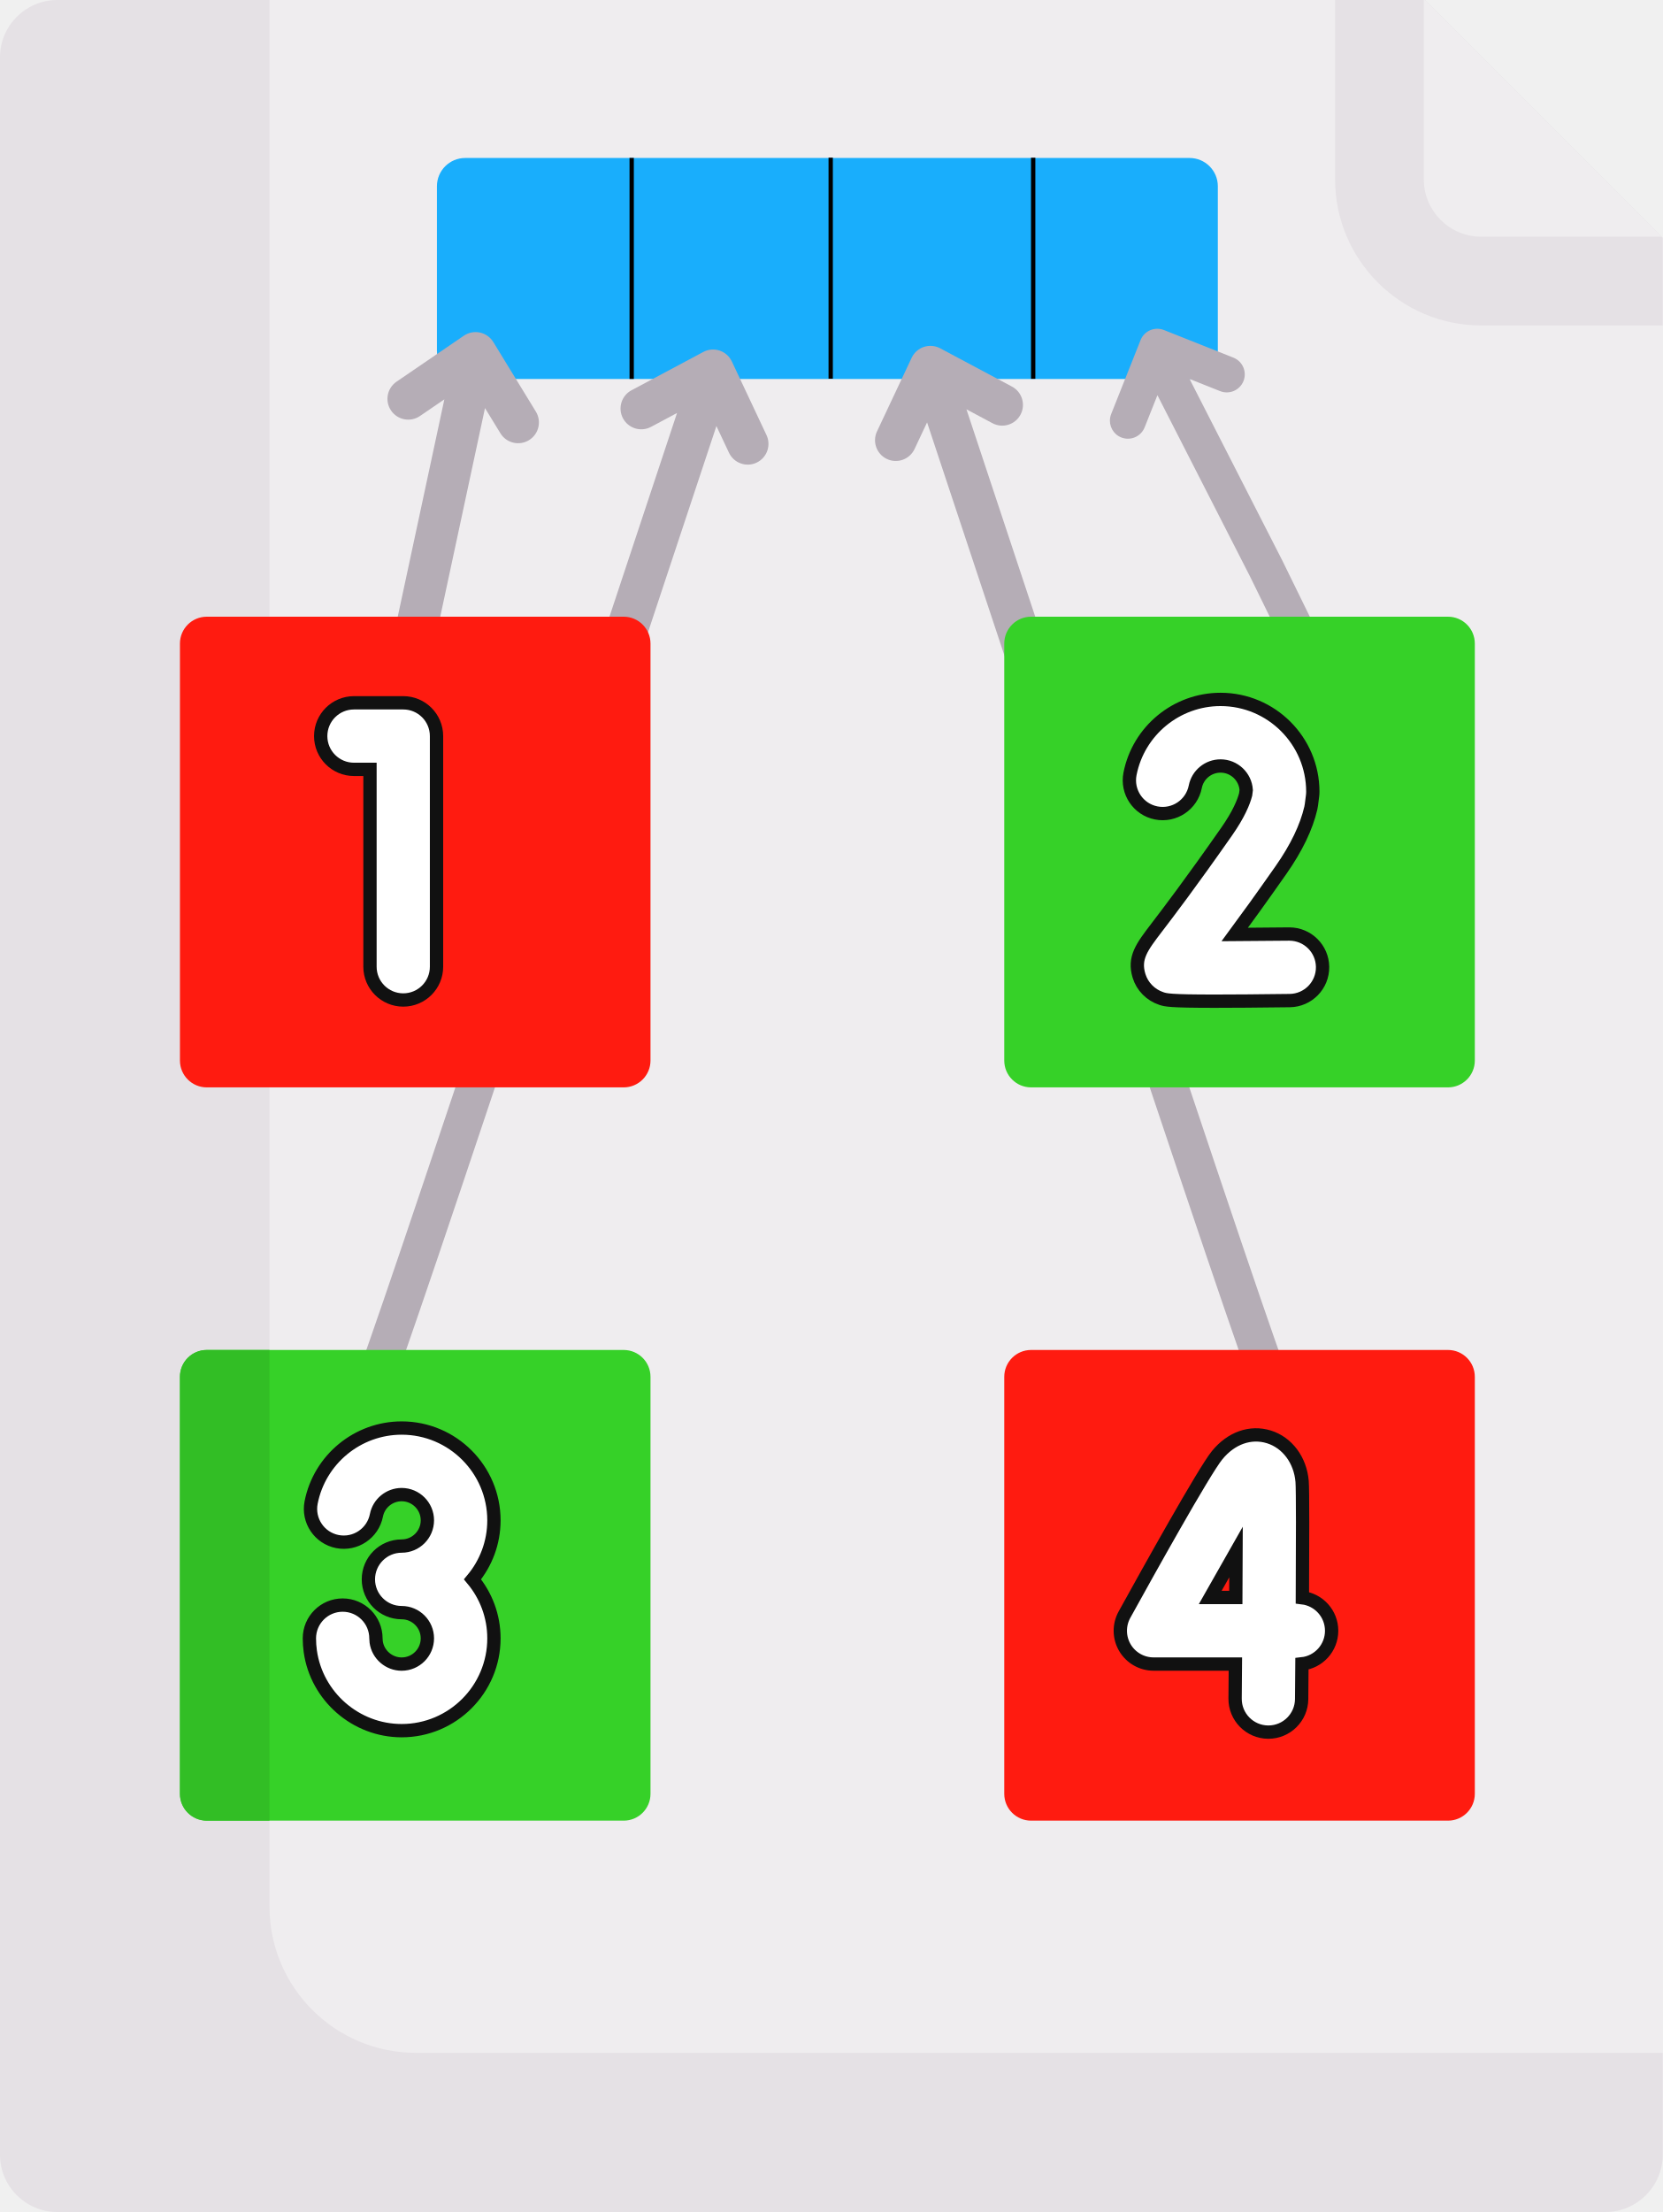
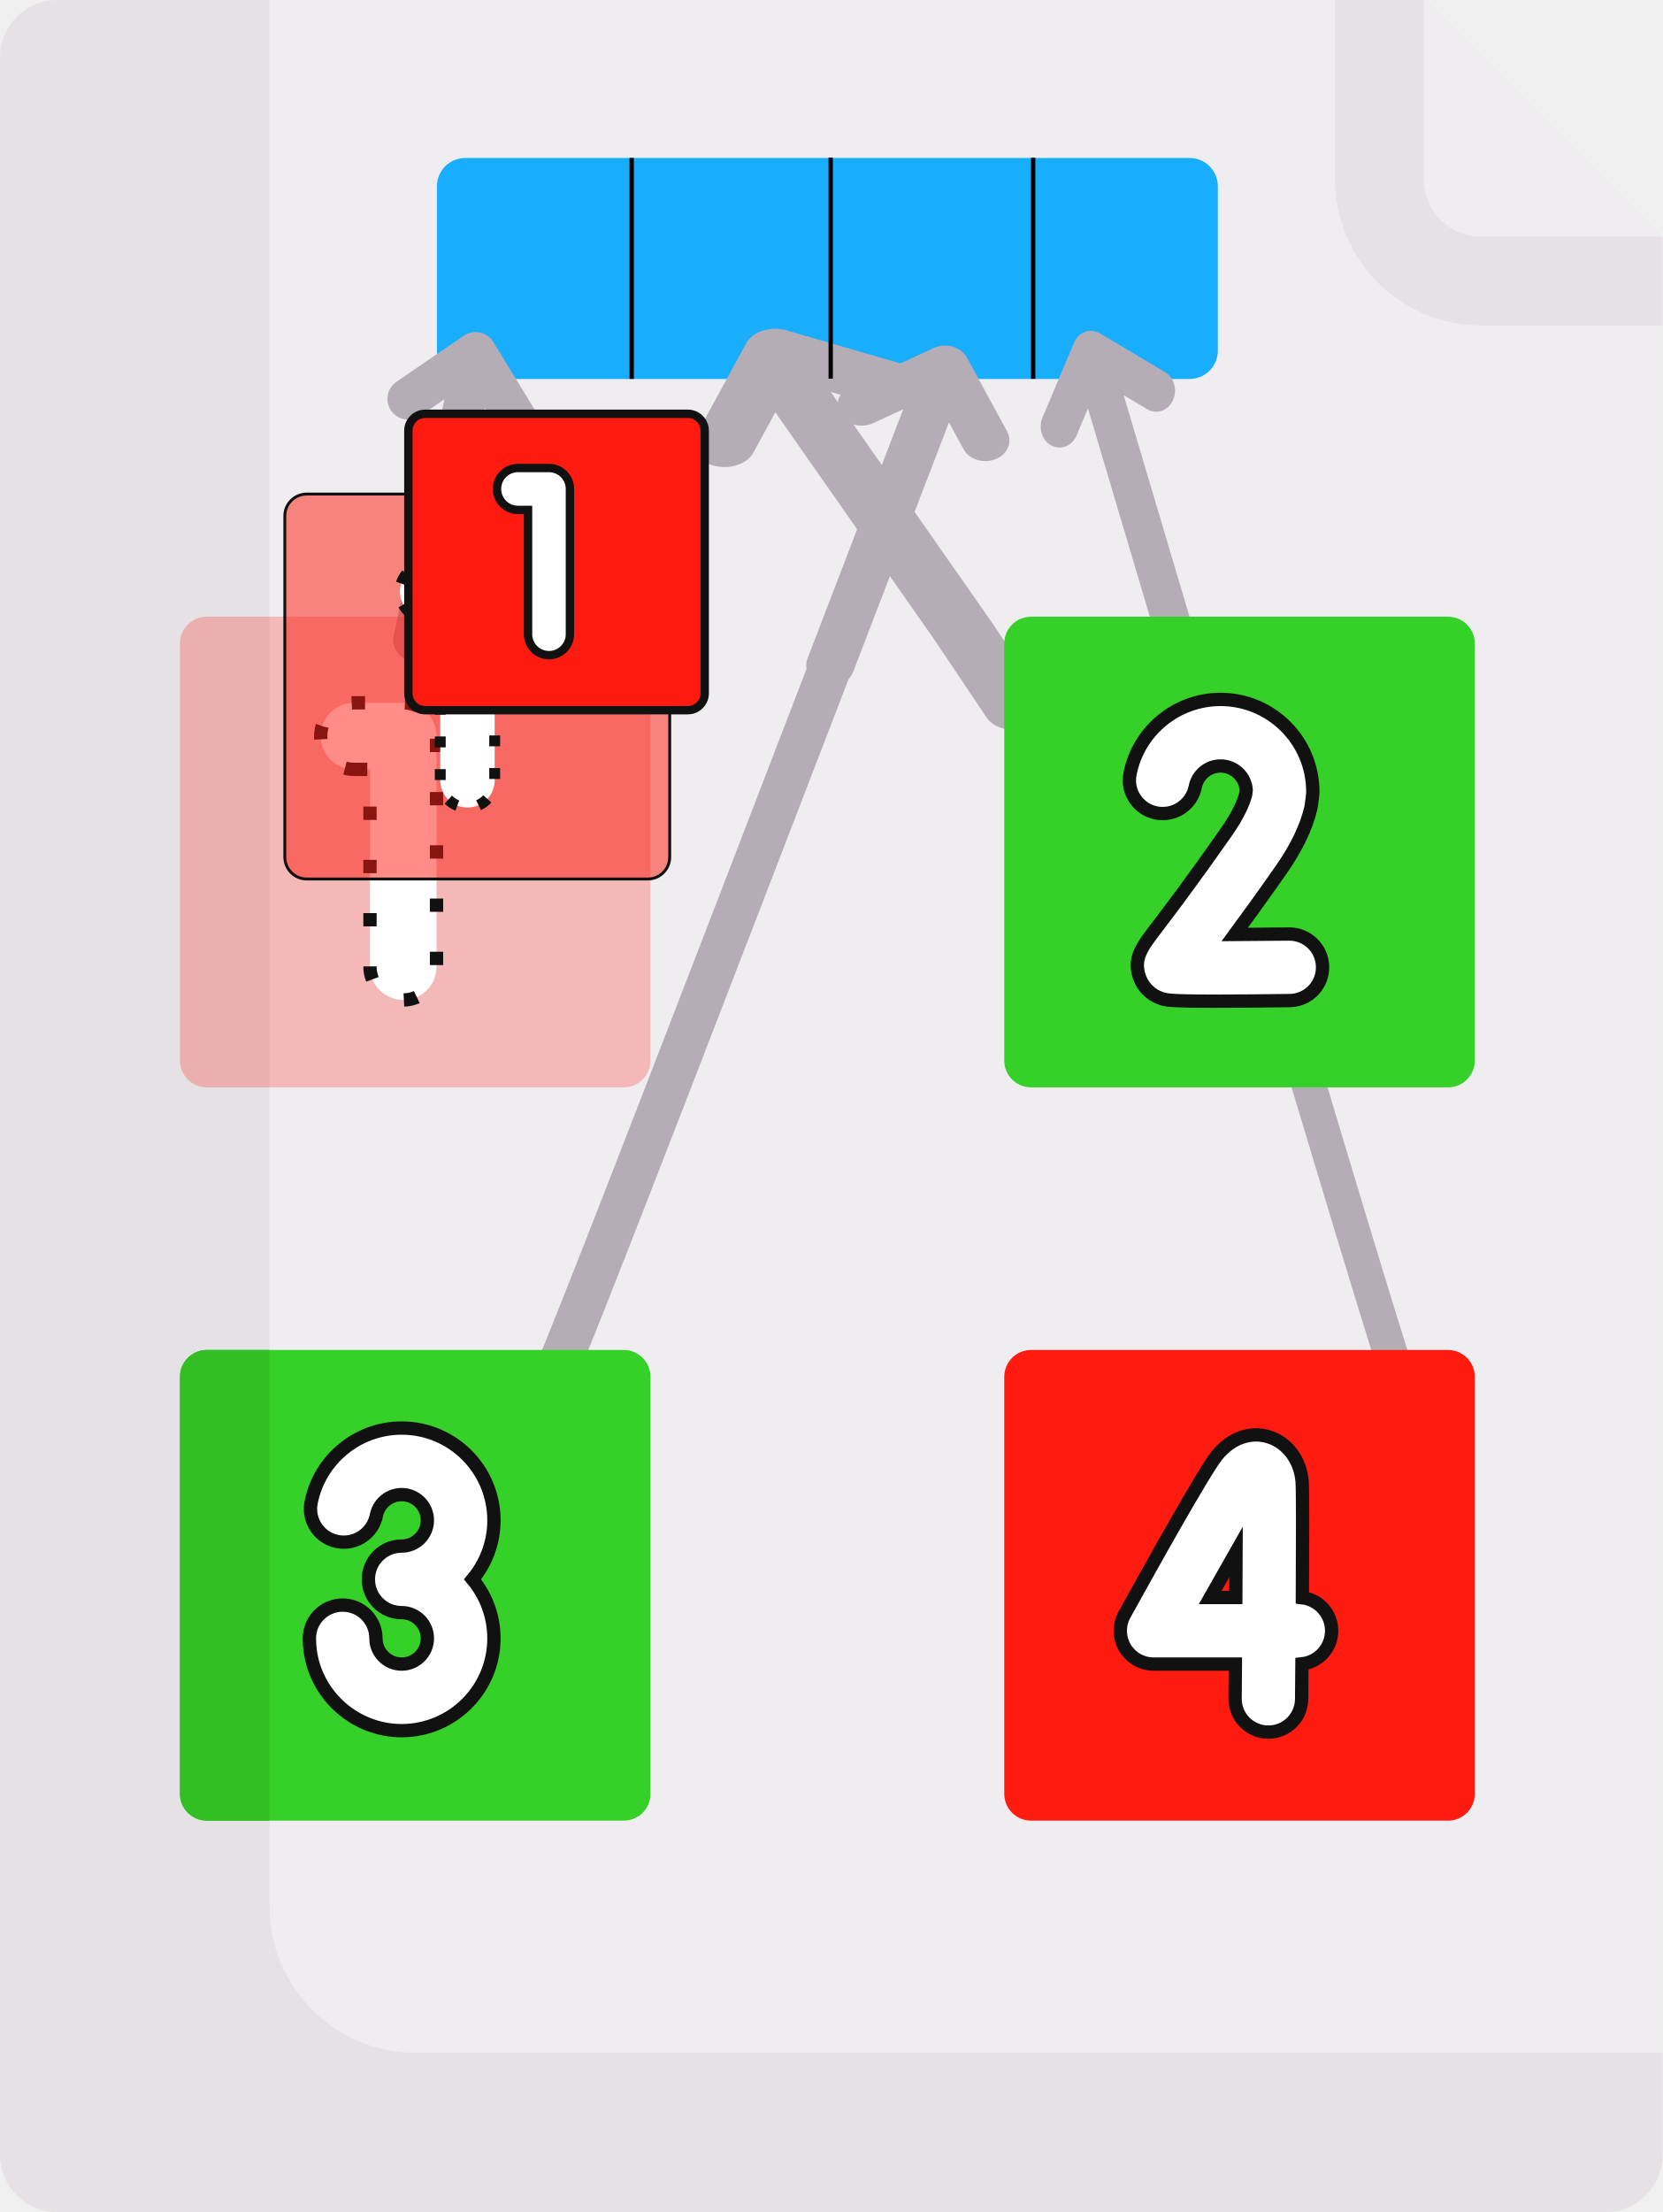
<svg xmlns="http://www.w3.org/2000/svg" viewBox="0 0 374.79 498.48">
  <g id="g52" transform="translate(-61.845)">
    <g id="g18">
      <g id="XMLID_252_">
        <g id="g6">
          <g id="g4">
            <path d="m 436.635,53.59 v 431.97 c 0,7.14 -5.79,12.92 -12.93,12.92 H 74.775 c -7.14,0 -12.93,-5.78 -12.93,-12.92 V 12.92 C 61.845,5.79 67.635,0 74.775,0 h 308.27 z" fill="#efedef" id="path2" />
          </g>
        </g>
      </g>
      <path d="m 155.576,462.61 c -18.22,0 -32.99,-14.77 -32.99,-32.99 V 0 H 74.775 c -7.141,0 -12.93,5.789 -12.93,12.93 v 472.63 c 0,7.136 5.785,12.92 12.92,12.92 h 348.94 c 7.141,0 12.93,-5.789 12.93,-12.93 v -22.94 z" fill="#e5e1e5" id="path9" />
      <g id="XMLID_253_">
        <g id="g15">
          <path d="M 436.635,53.59 383.045,0 h -20.26 v 40.41 c 0,18.158 14.772,32.93 32.93,32.93 h 40.92 z" fill="#e5e1e5" id="path11" />
          <path d="m 383.045,0 53.34,53.34 h -40.67 c -7.14,0 -12.93,-5.79 -12.93,-12.93 V 0 Z" fill="#efedef" id="path13" />
        </g>
      </g>
    </g>
    <path d="M 329.988,85.404 H 166.702 c -3.517,0 -6.368,-2.851 -6.368,-6.368 V 41.97 c 0,-3.517 2.851,-6.368 6.368,-6.368 h 163.286 c 3.517,0 6.368,2.851 6.368,6.368 v 37.066 c 0,3.517 -2.851,6.368 -6.368,6.368 z" fill="#19aefc" id="path40" />
-     <g id="g356-2" transform="matrix(-1,0,0,1,494.1499,-0.8241814)">
+     <g id="g356-2" transform="matrix(-0.9082203,0,0,1.013886,509.9146,-5.303304)">
      <path d="m 220.378,79.314 -16.182,8.631 c -2.278,1.214 -3.139,4.046 -1.925,6.325 1.215,2.277 4.047,3.139 6.324,1.924 l 5.862,-3.127 -18.58,55.998 c -0.813,2.451 0.514,5.096 2.965,5.909 2.45,0.813 5.096,-0.514 5.909,-2.965 l 18.58,-55.998 2.83,6.011 c 1.1,2.336 3.885,3.338 6.22,2.239 1.206,-0.568 2.057,-1.585 2.446,-2.758 0.364,-1.098 0.324,-2.333 -0.208,-3.463 l -7.813,-16.593 c -0.546,-1.158 -1.542,-2.042 -2.757,-2.446 -1.215,-0.403 -2.543,-0.29 -3.672,0.312 z" fill="#b5adb6" id="path22-1" style="stroke-width:0.623" />
      <path style="fill:#b5adb6;stroke:#b5adb6;stroke-width:8.461px;stroke-linecap:butt;stroke-linejoin:miter;stroke-opacity:1" d="m 217.352,99.578 c -24.104,72.604 -48.208,145.208 -60.807,182.373 -12.598,37.165 -13.691,38.892 -14.784,40.618" id="path8380-3" />
    </g>
    <path d="m 294.264,410.288 h 93.972 c 3.34,0 6.048,-2.708 6.048,-6.048 v -93.972 c 0,-3.34 -2.708,-6.048 -6.048,-6.048 h -93.972 c -3.34,0 -6.048,2.708 -6.048,6.048 v 93.972 c 0,3.34 2.707,6.048 6.048,6.048 z" fill="#ff1b10" id="path20" />
-     <g id="g356">
-       <path d="m 220.378,79.314 -16.182,8.631 c -2.278,1.214 -3.139,4.046 -1.925,6.325 1.215,2.277 4.047,3.139 6.324,1.924 l 5.862,-3.127 -18.58,55.998 c -0.813,2.451 0.514,5.096 2.965,5.909 2.45,0.813 5.096,-0.514 5.909,-2.965 l 18.58,-55.998 2.83,6.011 c 1.1,2.336 3.885,3.338 6.22,2.239 1.206,-0.568 2.057,-1.585 2.446,-2.758 0.364,-1.098 0.324,-2.333 -0.208,-3.463 l -7.813,-16.593 c -0.546,-1.158 -1.542,-2.042 -2.757,-2.446 -1.215,-0.403 -2.543,-0.29 -3.672,0.312 z" fill="#b5adb6" id="path22" style="stroke-width:0.623" />
-       <path style="fill:#B5ADB6;stroke:#B5ADB6;stroke-width:8.461px;stroke-linecap:butt;stroke-linejoin:miter;stroke-opacity:1" d="m 217.352,99.578 c -24.104,72.604 -48.208,145.208 -60.807,182.373 -12.598,37.165 -13.691,38.892 -14.784,40.618" id="path8380" />
+     <g id="g356" transform="matrix(0.7343511,0,0,1,76.87491,0)">
+       <g id="g1154" transform="matrix(1.58217,0,0,1.003638,-82.52867,-1.173453)">
+         <path d="m 220.378,79.314 -16.182,8.631 c -2.278,1.214 -3.139,4.046 -1.925,6.325 1.215,2.277 4.047,3.139 6.324,1.924 l 5.862,-3.127 -18.58,55.998 c -0.813,2.451 0.514,5.096 2.965,5.909 2.45,0.813 5.096,-0.514 5.909,-2.965 l 18.58,-55.998 2.83,6.011 c 1.1,2.336 3.885,3.338 6.22,2.239 1.206,-0.568 2.057,-1.585 2.446,-2.758 0.364,-1.098 0.324,-2.333 -0.208,-3.463 l -7.813,-16.593 c -0.546,-1.158 -1.542,-2.042 -2.757,-2.446 -1.215,-0.403 -2.543,-0.29 -3.672,0.312 z" fill="#b5adb6" id="path22" style="stroke-width:0.623" />
+         <path style="fill:#b5adb6;stroke:#b5adb6;stroke-width:8.461px;stroke-linecap:butt;stroke-linejoin:miter;stroke-opacity:1" d="m 217.352,99.578 c -24.104,72.604 -48.208,145.208 -60.807,182.373 -12.598,37.165 -13.691,38.892 -14.784,40.618" id="path8380" />
+       </g>
    </g>
    <g id="g26">
      <path d="m 202.426,410.288 h -93.972 c -3.34,0 -6.048,-2.708 -6.048,-6.048 v -93.972 c 0,-3.34 2.708,-6.048 6.048,-6.048 h 93.972 c 3.34,0 6.048,2.708 6.048,6.048 v 93.972 c 0,3.34 -2.707,6.048 -6.048,6.048 z" fill="#36d128" id="path24" />
    </g>
    <path d="m 108.454,410.288 h 14.132 V 304.219 h -14.132 c -3.34,0 -6.048,2.708 -6.048,6.048 v 93.972 c 0,3.341 2.708,6.049 6.048,6.049 z" fill="#32be25" id="path28" />
-     <path d="m 355.806,145.574 c 2.013,-0.987 2.845,-3.417 1.859,-5.43 l -6.751,-13.781 c -0.01,-0.02 -0.02,-0.041 -0.03,-0.061 L 329.988,85.404 l 6.882,2.736 c 2.083,0.828 4.442,-0.19 5.27,-2.272 0.829,-2.087 -0.19,-4.443 -2.272,-5.271 L 324.209,74.372 c -2.083,-0.828 -4.442,0.19 -5.27,2.272 l -6.623,16.662 c -0.103,0.26 -0.178,0.524 -0.225,0.789 -0.333,1.859 0.674,3.757 2.497,4.482 2.083,0.828 4.442,-0.19 5.27,-2.272 l 2.882,-7.249 20.901,40.909 6.736,13.75 c 0.985,2.012 3.416,2.845 5.429,1.859 z" fill="#b5adb6" id="path30" style="stroke-width:0.541" />
+     <path d="m 293.549,163.993 c 3.466,-1.241 4.899,-4.297 3.201,-6.829 l -11.625,-17.332 c -0.018,-0.025 -0.035,-0.051 -0.052,-0.077 l -35.98,-51.435 11.851,3.441 c 3.587,1.041 7.649,-0.239 9.075,-2.858 1.427,-2.624 -0.326,-5.588 -3.912,-6.629 l -26.964,-7.828 c -3.587,-1.041 -7.649,0.239 -9.075,2.858 l -11.404,20.955 c -0.178,0.327 -0.306,0.659 -0.388,0.992 -0.573,2.338 1.161,4.726 4.3,5.637 3.587,1.041 7.649,-0.239 9.075,-2.858 l 4.962,-9.117 35.99,51.449 11.599,17.293 c 1.696,2.531 5.882,3.577 9.348,2.337 z" fill="#b5adb6" id="path30" style="stroke-width:0.796" />
    <path d="m 294.264,245.044 h 93.972 c 3.34,0 6.048,-2.708 6.048,-6.048 v -93.972 c 0,-3.34 -2.708,-6.048 -6.048,-6.048 h -93.972 c -3.34,0 -6.048,2.708 -6.048,6.048 v 93.972 c 0,3.34 2.707,6.048 6.048,6.048 z" fill="#36d128" id="path32" />
    <path d="M 166.403,75.651 151.225,86.014 c -2.136,1.458 -2.686,4.373 -1.227,6.51 1.459,2.136 4.373,2.685 6.51,1.227 l 5.498,-3.754 -11.419,53.227 c -0.543,2.53 1.068,5.02 3.597,5.563 2.529,0.543 5.02,-1.067 5.563,-3.597 l 11.419,-53.227 3.475,5.679 c 1.35,2.207 4.234,2.901 6.44,1.552 1.14,-0.698 1.876,-1.803 2.136,-3.014 0.243,-1.133 0.068,-2.36 -0.585,-3.427 l -9.592,-15.676 c -0.67,-1.094 -1.759,-1.866 -3.013,-2.135 -1.254,-0.269 -2.564,-0.012 -3.624,0.712 z" fill="#b5adb6" id="path34" style="stroke-width:0.625" />
-     <path d="m 202.426,245.044 h -93.972 c -3.34,0 -6.048,-2.708 -6.048,-6.048 v -93.972 c 0,-3.34 2.708,-6.048 6.048,-6.048 h 93.972 c 3.34,0 6.048,2.708 6.048,6.048 v 93.972 c 0,3.34 -2.707,6.048 -6.048,6.048 z" fill="#ff1b10" id="path36" />
+     <path d="m 202.426,245.044 h -93.972 c -3.34,0 -6.048,-2.708 -6.048,-6.048 v -93.972 c 0,-3.34 2.708,-6.048 6.048,-6.048 h 93.972 c 3.34,0 6.048,2.708 6.048,6.048 v 93.972 c 0,3.34 -2.707,6.048 -6.048,6.048 z" fill="#ff1b10" id="path36" style="fill:#ff1b10;fill-opacity:0.25" />
    <g fill="#ffffff" stroke="#111111" stroke-width="3" id="g50" transform="translate(-3.057047,-1.34348)">
-       <path d="m 144.691,174.722 h 3.608 v 44.472 c 0,4.142 3.357,7.5 7.5,7.5 4.143,0 7.5,-3.358 7.5,-7.5 v -51.972 c 0,-4.142 -3.357,-7.5 -7.5,-7.5 h -11.108 c -4.143,0 -7.5,3.358 -7.5,7.5 0,4.142 3.357,7.5 7.5,7.5 z" id="path42" />
+       <path d="m 144.691,174.722 h 3.608 v 44.472 c 0,4.142 3.357,7.5 7.5,7.5 4.143,0 7.5,-3.358 7.5,-7.5 v -51.972 c 0,-4.142 -3.357,-7.5 -7.5,-7.5 h -11.108 c -4.143,0 -7.5,3.358 -7.5,7.5 0,4.142 3.357,7.5 7.5,7.5 z" id="path42" style="stroke-width:3;stroke-miterlimit:4;stroke-dasharray:3,9;stroke-dashoffset:0" />
+       <path d="m 210.912,199.431 h -76.861 c -2.732,0 -4.947,-2.215 -4.947,-4.947 v -76.861 c 0,-2.732 2.215,-4.947 4.947,-4.947 h 76.861 c 2.732,0 4.947,2.215 4.947,4.947 v 76.861 c 0,2.732 -2.214,4.947 -4.947,4.947 z" fill="#ff1b10" id="path36-6" style="stroke-width:0.654;fill:#ff1b10;fill-opacity:0.5;stroke-miterlimit:4;stroke-dasharray:none" />
+       <path d="m 161.189,140.814 h 2.951 v 36.374 c 0,3.388 2.746,6.134 6.134,6.134 3.389,0 6.134,-2.747 6.134,-6.134 v -42.509 c 0,-3.388 -2.746,-6.134 -6.134,-6.134 h -9.085 c -3.389,0 -6.134,2.747 -6.134,6.134 0,3.388 2.746,6.134 6.134,6.134 z" id="path42-3" style="stroke-width:2.454;stroke-miterlimit:4;stroke-dasharray:2.454,4.907;stroke-dashoffset:0" />
+       <path d="m 219.939,161.387 h -59.18 c -2.103,0 -3.809,-1.705 -3.809,-3.809 V 98.399 c 0,-2.103 1.705,-3.809 3.809,-3.809 h 59.18 c 2.103,0 3.809,1.705 3.809,3.809 v 59.18 c 0,2.103 -1.705,3.809 -3.809,3.809 z" fill="#ff1b10" id="path36-6-1" style="stroke-width:1.889" />
+       <path d="m 181.655,116.255 h 2.272 v 28.007 c 0,2.608 2.114,4.723 4.723,4.723 2.609,0 4.723,-2.115 4.723,-4.723 v -32.73 c 0,-2.608 -2.114,-4.723 -4.723,-4.723 h -6.995 c -2.609,0 -4.723,2.115 -4.723,4.723 0,2.608 2.114,4.723 4.723,4.723 z" id="path42-3-1" style="stroke-width:1.889" />
      <path d="m 358.471,361.396 c 0.067,-12.149 0.093,-24.374 -0.06,-26.207 -0.401,-4.815 -3.344,-8.758 -7.496,-10.044 -4.147,-1.285 -8.507,0.263 -11.666,4.139 -2.959,3.631 -15.591,26.34 -20.885,35.936 -1.281,2.324 -1.24,5.151 0.109,7.436 1.349,2.285 3.805,3.687 6.458,3.687 h 18.438 c -0.021,2.743 -0.041,5.368 -0.063,7.774 -0.035,4.142 3.293,7.528 7.436,7.564 h 0.065 c 4.112,0 7.463,-3.316 7.499,-7.436 0.017,-1.95 0.039,-4.712 0.064,-7.946 3.764,-0.401 6.696,-3.587 6.696,-7.458 0.002,-3.835 -2.879,-6.999 -6.595,-7.445 z m -15.003,-0.054 h -5.779 c 2.045,-3.644 4.032,-7.152 5.826,-10.283 -0.011,3.187 -0.026,6.684 -0.047,10.283 z" id="path44" />
      <path d="m 325.53,184.542 c 4.068,0.798 8.007,-1.85 8.805,-5.914 0.531,-2.704 2.924,-4.667 5.689,-4.667 3.069,0 5.59,2.397 5.786,5.418 l -0.13,1.017 c -0.446,1.702 -1.557,4.458 -4.284,8.355 -8.212,11.733 -13.111,18.148 -15.743,21.594 -3.383,4.429 -5.246,6.869 -3.998,10.926 0.734,2.386 2.608,4.289 5.016,5.091 1.001,0.333 1.801,0.6 12.03,0.6 4.004,0 9.451,-0.041 16.918,-0.134 4.143,-0.052 7.458,-3.452 7.405,-7.594 -0.051,-4.11 -3.398,-7.406 -7.497,-7.406 -0.032,0 -0.064,0 -0.096,0 -4.067,0.051 -8.341,0.089 -12.206,0.107 2.683,-3.632 6.121,-8.385 10.46,-14.584 3.439,-4.914 5.688,-9.587 6.687,-13.888 0.058,-0.246 0.102,-0.495 0.134,-0.745 l 0.257,-2.01 c 0.04,-0.315 0.061,-0.633 0.061,-0.951 0,-11.469 -9.33,-20.799 -20.799,-20.799 -9.916,0 -18.499,7.055 -20.408,16.776 -0.799,4.068 1.848,8.01 5.913,8.808 z" id="path46" />
      <path d="m 155.44,323.156 c -9.916,0 -18.499,7.055 -20.408,16.776 -0.798,4.064 1.85,8.006 5.914,8.805 4.064,0.795 8.007,-1.849 8.805,-5.914 0.531,-2.704 2.924,-4.667 5.689,-4.667 3.197,0 5.799,2.602 5.799,5.799 0,3.197 -2.602,5.798 -5.799,5.798 -4.143,0 -7.5,3.358 -7.5,7.5 0,4.142 3.357,7.5 7.5,7.5 3.197,0 5.799,2.602 5.799,5.799 0,3.197 -2.602,5.799 -5.799,5.799 -2.877,0 -5.346,-2.141 -5.742,-4.984 -0.037,-0.262 -0.056,-0.537 -0.056,-0.814 0,-4.142 -3.357,-7.5 -7.5,-7.5 -4.143,0 -7.5,3.358 -7.5,7.5 0,0.972 0.067,1.946 0.2,2.892 1.424,10.209 10.279,17.907 20.598,17.907 11.469,0 20.799,-9.33 20.799,-20.799 0,-5.055 -1.816,-9.691 -4.825,-13.299 3.009,-3.608 4.825,-8.244 4.825,-13.298 0,-11.47 -9.331,-20.8 -20.799,-20.8 z" id="path48" />
    </g>
    <path style="fill:none;stroke:#000000;stroke-width:0.974px;stroke-linecap:butt;stroke-linejoin:miter;stroke-opacity:1" d="m 204.233,35.582 c 0,16.606 0,33.211 0,49.815" id="path222" />
    <path style="fill:none;stroke:#000000;stroke-width:0.974px;stroke-linecap:butt;stroke-linejoin:miter;stroke-opacity:1" d="m 249.093,35.529 c 0,16.606 0,33.211 0,49.815" id="path222-5" />
    <path style="fill:none;stroke:#000000;stroke-width:0.974px;stroke-linecap:butt;stroke-linejoin:miter;stroke-opacity:1" d="m 294.734,35.548 c 0,16.606 0,33.211 0,49.815" id="path222-8" />
  </g>
</svg>
